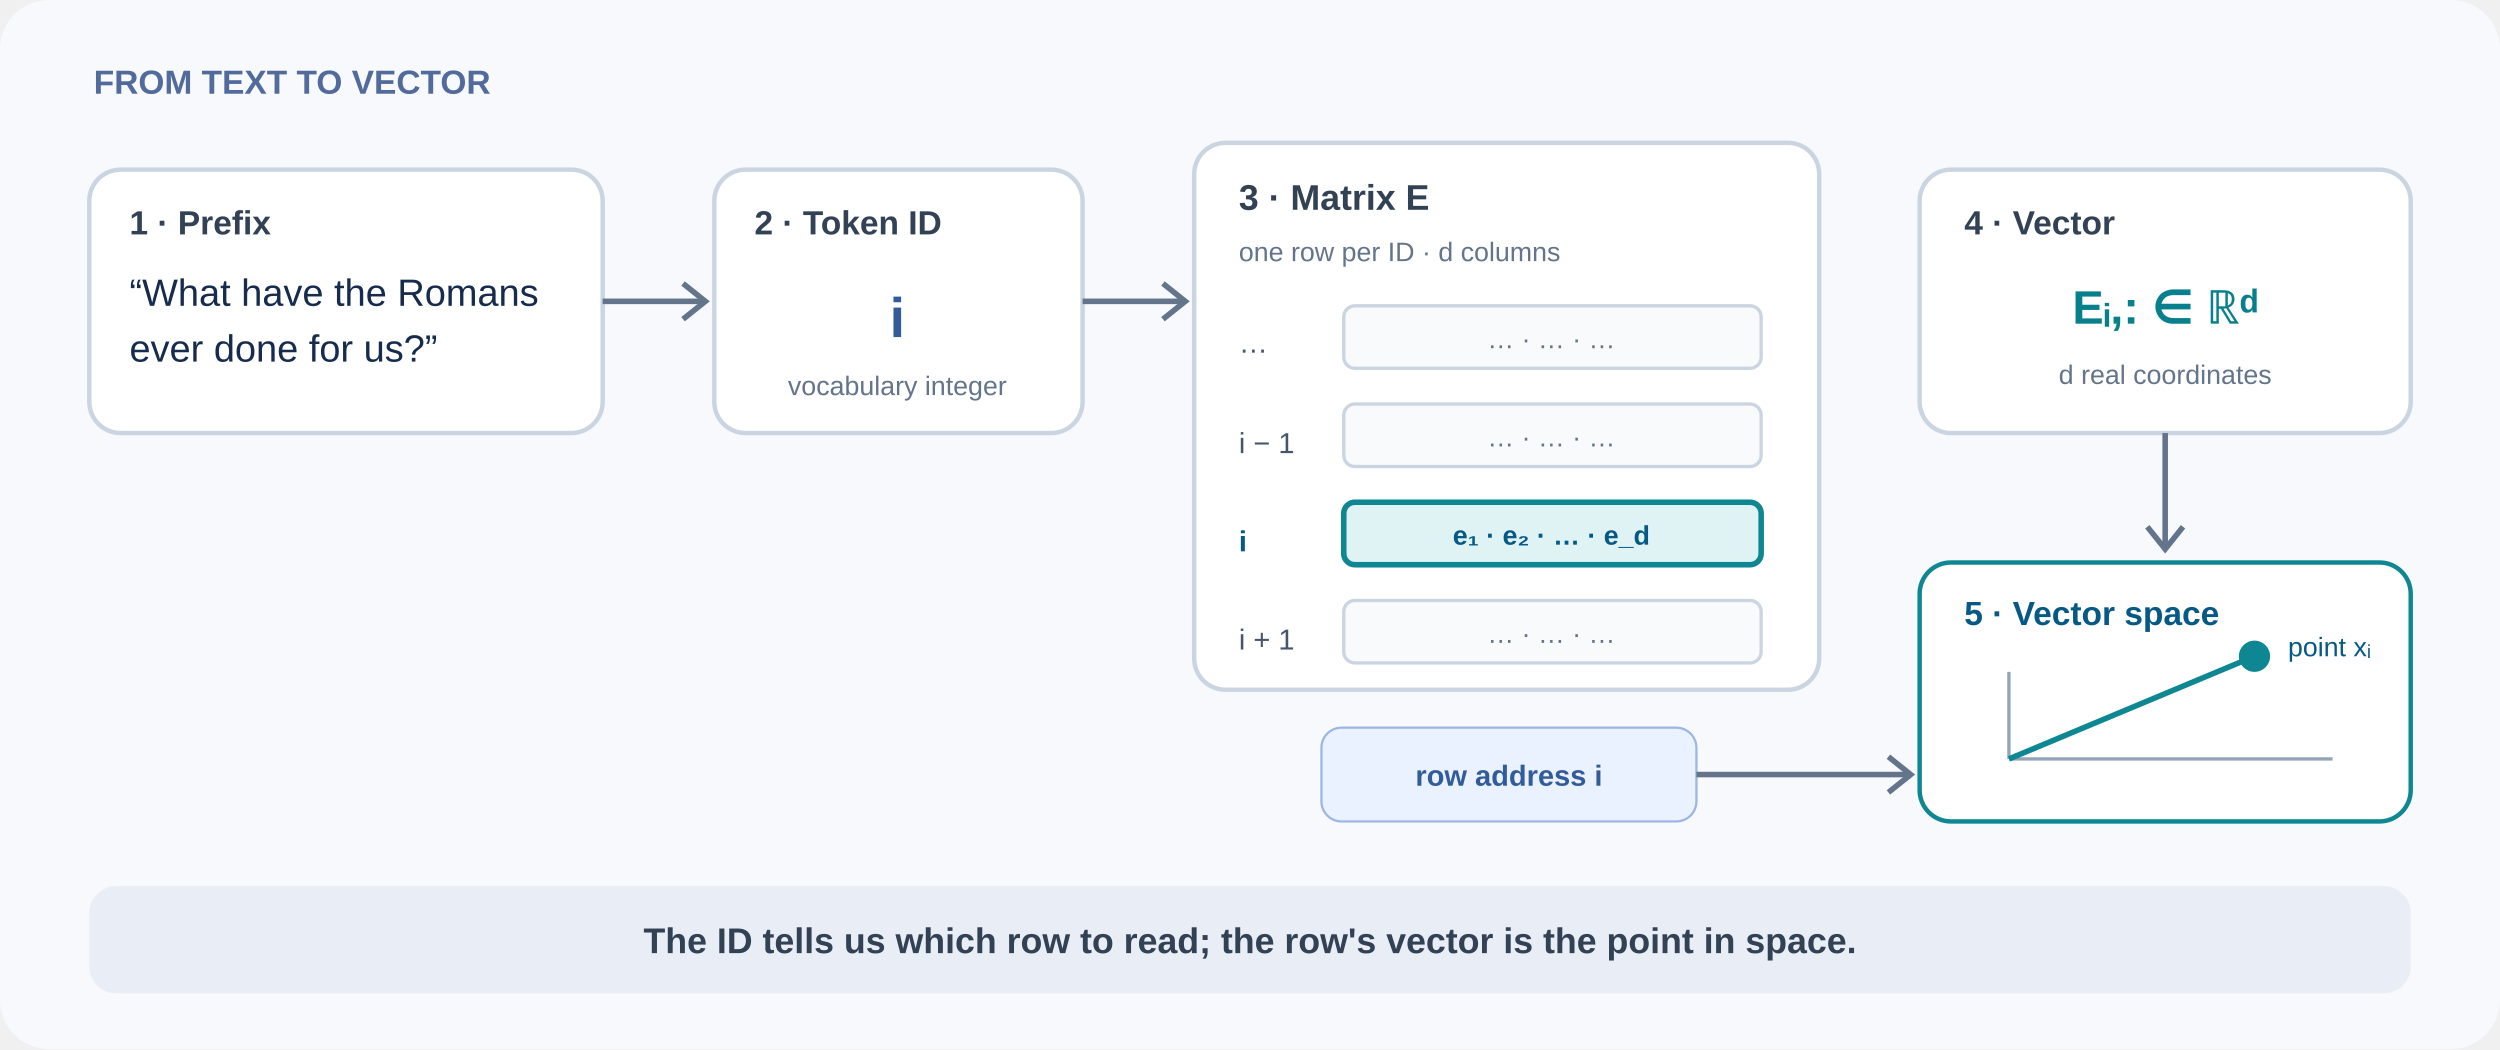
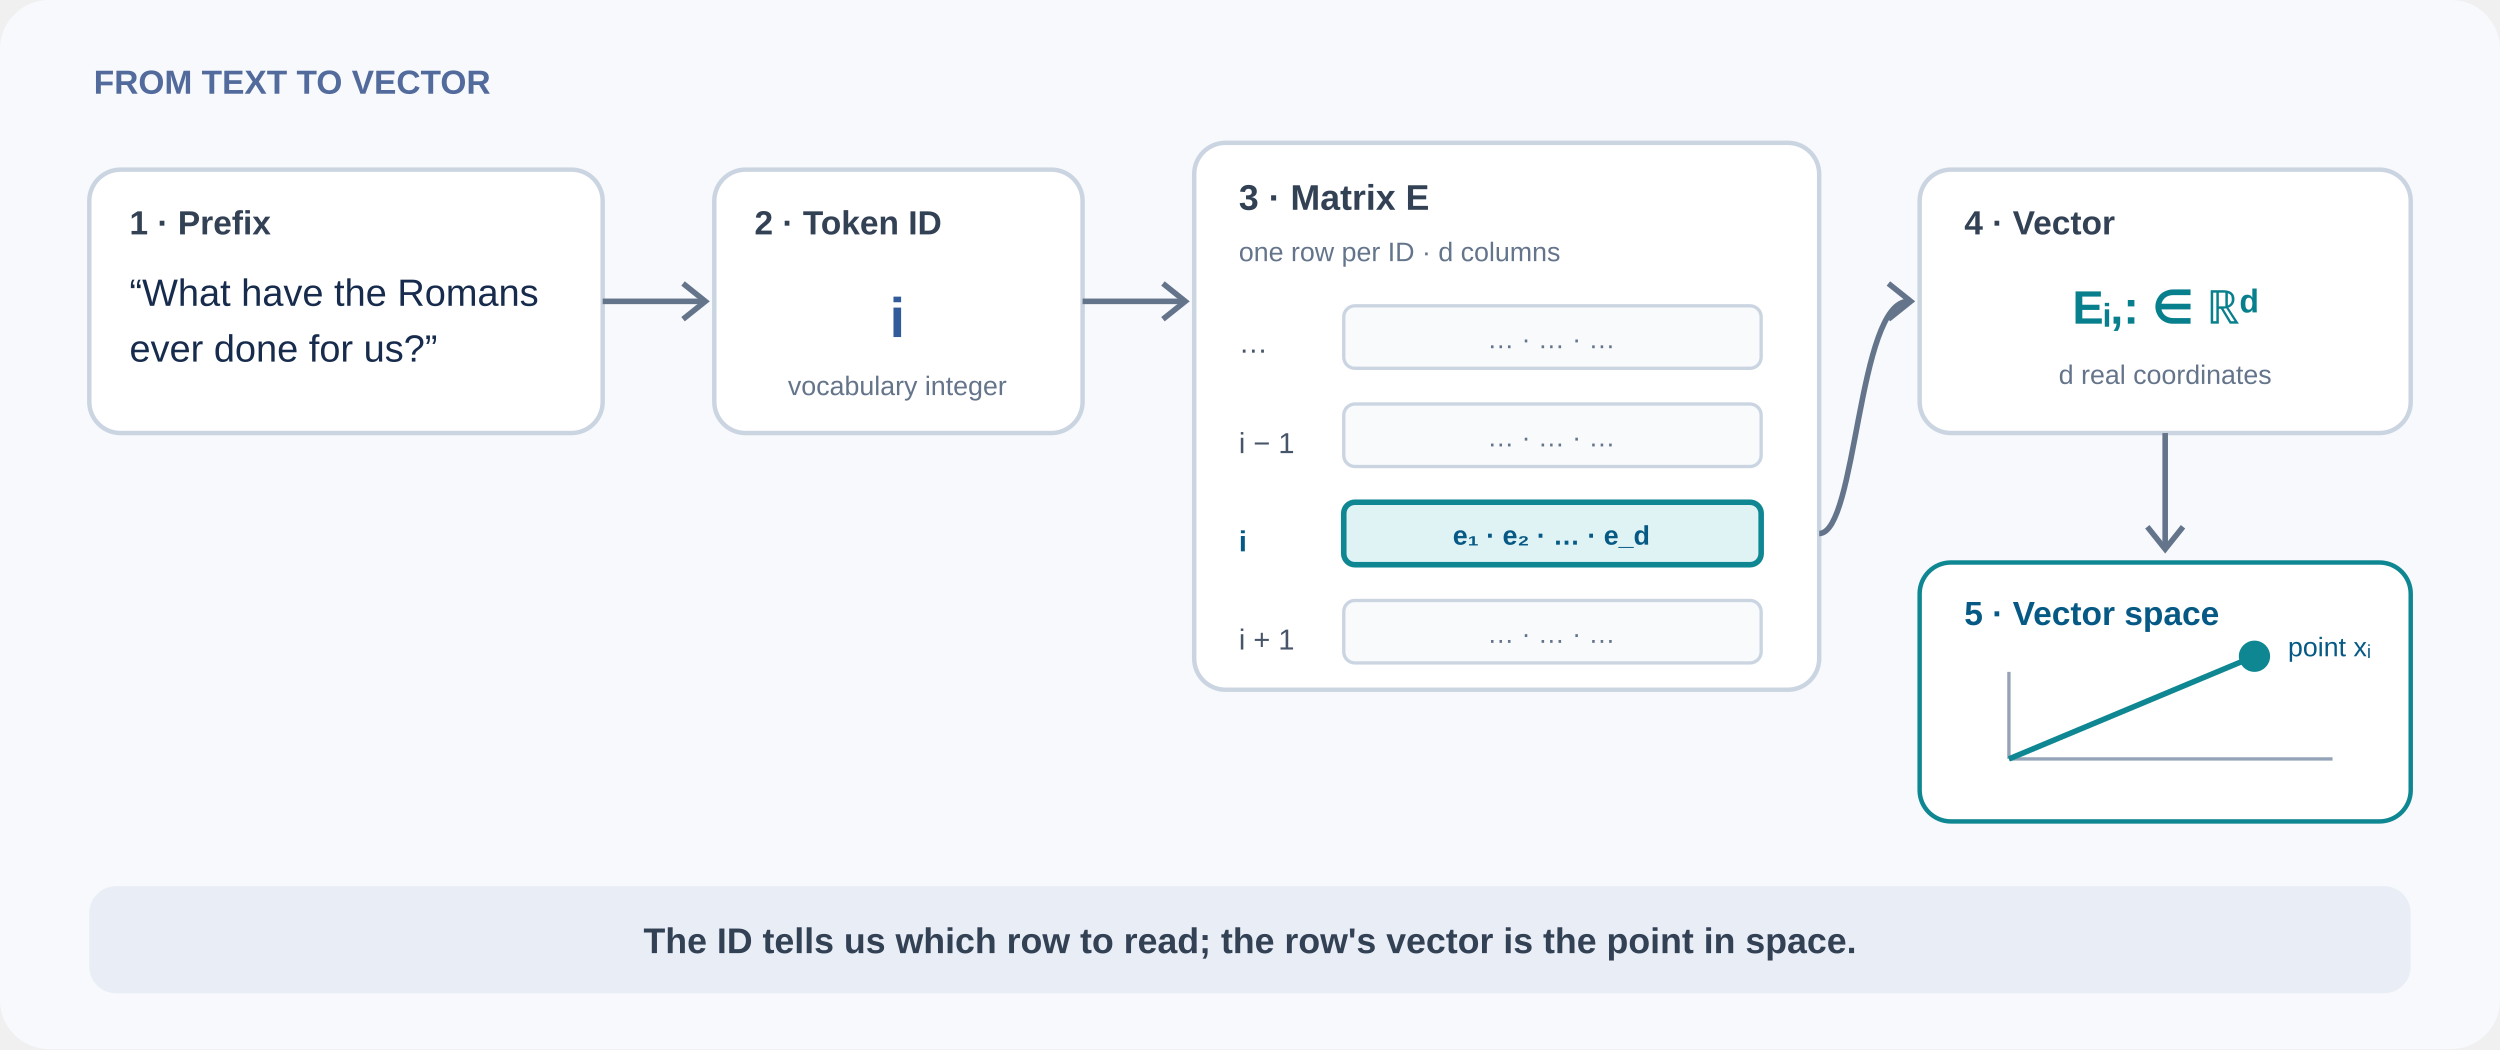
<svg xmlns="http://www.w3.org/2000/svg" width="1120" height="470" viewBox="0 0 1120 470" role="img" aria-labelledby="title desc">
  <rect width="1120" height="470" rx="22" fill="#f7f9fc" />
  <text x="42" y="42" font-family="Arial,sans-serif" font-size="15" font-weight="700" fill="#526b9c">FROM TEXT TO VECTOR</text>
  <rect x="40" y="76" width="230" height="118" rx="14" fill="#fff" stroke="#cbd5e1" stroke-width="2" />
  <text x="58" y="105" font-family="Arial,sans-serif" font-size="15" font-weight="700" fill="#334155">1 · Prefix</text>
  <text x="58" y="137" font-family="Arial,sans-serif" font-size="17" fill="#172b4d">“What have the Romans</text>
  <text x="58" y="162" font-family="Arial,sans-serif" font-size="17" fill="#172b4d">ever done for us?”</text>
  <path d="M270 135H315" stroke="#64748b" stroke-width="2.5" />
  <path d="M306 127L316 135L306 143" fill="none" stroke="#64748b" stroke-width="2.5" />
  <rect x="320" y="76" width="165" height="118" rx="14" fill="#fff" stroke="#cbd5e1" stroke-width="2" />
  <text x="338" y="105" font-family="Arial,sans-serif" font-size="15" font-weight="700" fill="#334155">2 · Token ID</text>
  <text x="402" y="151" text-anchor="middle" font-family="Arial,sans-serif" font-size="25" font-weight="700" fill="#315b9a">i</text>
  <text x="402" y="177" text-anchor="middle" font-family="Arial,sans-serif" font-size="12" fill="#64748b">vocabulary integer</text>
  <path d="M485 135H530" stroke="#64748b" stroke-width="2.5" />
  <path d="M521 127L531 135L521 143" fill="none" stroke="#64748b" stroke-width="2.5" />
  <rect x="535" y="64" width="280" height="245" rx="14" fill="#fff" stroke="#cbd5e1" stroke-width="2" />
  <text x="555" y="94" font-family="Arial,sans-serif" font-size="16" font-weight="700" fill="#334155">3 · Matrix E</text>
  <text x="555" y="117" font-family="Arial,sans-serif" font-size="12" fill="#64748b">one row per ID · d columns</text>
  <g font-family="Arial,sans-serif" font-size="13" fill="#475569">
    <text x="555" y="158">…</text>
    <text x="555" y="203">i − 1</text>
    <text x="555" y="247" font-weight="700" fill="#075985">i</text>
    <text x="555" y="291">i + 1</text>
  </g>
  <g stroke="#cbd5e1" stroke-width="1.5" fill="#f8fafc">
    <rect x="602" y="137" width="187" height="28" rx="5" />
    <rect x="602" y="181" width="187" height="28" rx="5" />
    <rect x="602" y="225" width="187" height="28" rx="5" fill="#dff3f5" stroke="#0f8792" stroke-width="2.5" />
    <rect x="602" y="269" width="187" height="28" rx="5" />
  </g>
  <g font-family="Arial,sans-serif" font-size="12" fill="#64748b" text-anchor="middle">
    <text x="695" y="156">… · … · …</text>
    <text x="695" y="200">… · … · …</text>
    <text x="695" y="244" font-weight="700" fill="#075985">e₁ · e₂ · … · e_d</text>
    <text x="695" y="288">… · … · …</text>
  </g>
-   <rect x="592" y="326" width="168" height="42" rx="9" fill="#eaf2ff" stroke="#9bb6e5" />
-   <text x="676" y="352" text-anchor="middle" font-family="Arial,sans-serif" font-size="13" font-weight="700" fill="#315b9a">row address i</text>
-   <path d="M760 347H855" stroke="#64748b" stroke-width="2.5" />
-   <path d="M846 339L856 347L846 355" fill="none" stroke="#64748b" stroke-width="2.5" />
+   <path d="M815 239C832 239 832 135 855 135" stroke="#64748b" stroke-width="2.5" fill="none" />
+   <path d="M846 127L856 135L846 143" fill="none" stroke="#64748b" stroke-width="2.5" />
  <rect x="860" y="76" width="220" height="118" rx="14" fill="#fff" stroke="#cbd5e1" stroke-width="2" />
  <text x="880" y="105" font-family="Arial,sans-serif" font-size="15" font-weight="700" fill="#334155">4 · Vector</text>
  <text x="970" y="145" text-anchor="middle" font-family="Arial,sans-serif" font-size="21" font-weight="700" fill="#087f8c">Eᵢ,: ∈ ℝᵈ</text>
  <text x="970" y="172" text-anchor="middle" font-family="Arial,sans-serif" font-size="12" fill="#64748b">d real coordinates</text>
  <path d="M970 194V245" stroke="#64748b" stroke-width="2.5" />
  <path d="M962 236L970 246L978 236" fill="none" stroke="#64748b" stroke-width="2.5" />
  <rect x="860" y="252" width="220" height="116" rx="14" fill="#fff" stroke="#0f8792" stroke-width="2" />
  <text x="880" y="280" font-family="Arial,sans-serif" font-size="15" font-weight="700" fill="#075985">5 · Vector space</text>
  <path d="M900 340L900 301M900 340L1045 340" stroke="#94a3b8" stroke-width="1.5" />
  <path d="M900 340L1010 294" stroke="#0f8792" stroke-width="2.5" />
  <circle cx="1010" cy="294" r="7" fill="#0f8792" />
  <text x="1025" y="294" font-family="Arial,sans-serif" font-size="12" fill="#075985">point xᵢ</text>
  <rect x="40" y="397" width="1040" height="48" rx="12" fill="#e9eef6" />
  <text x="560" y="427" text-anchor="middle" font-family="Arial,sans-serif" font-size="16" font-weight="700" fill="#334155">The ID tells us which row to read; the row's vector is the point in space.</text>
</svg>
